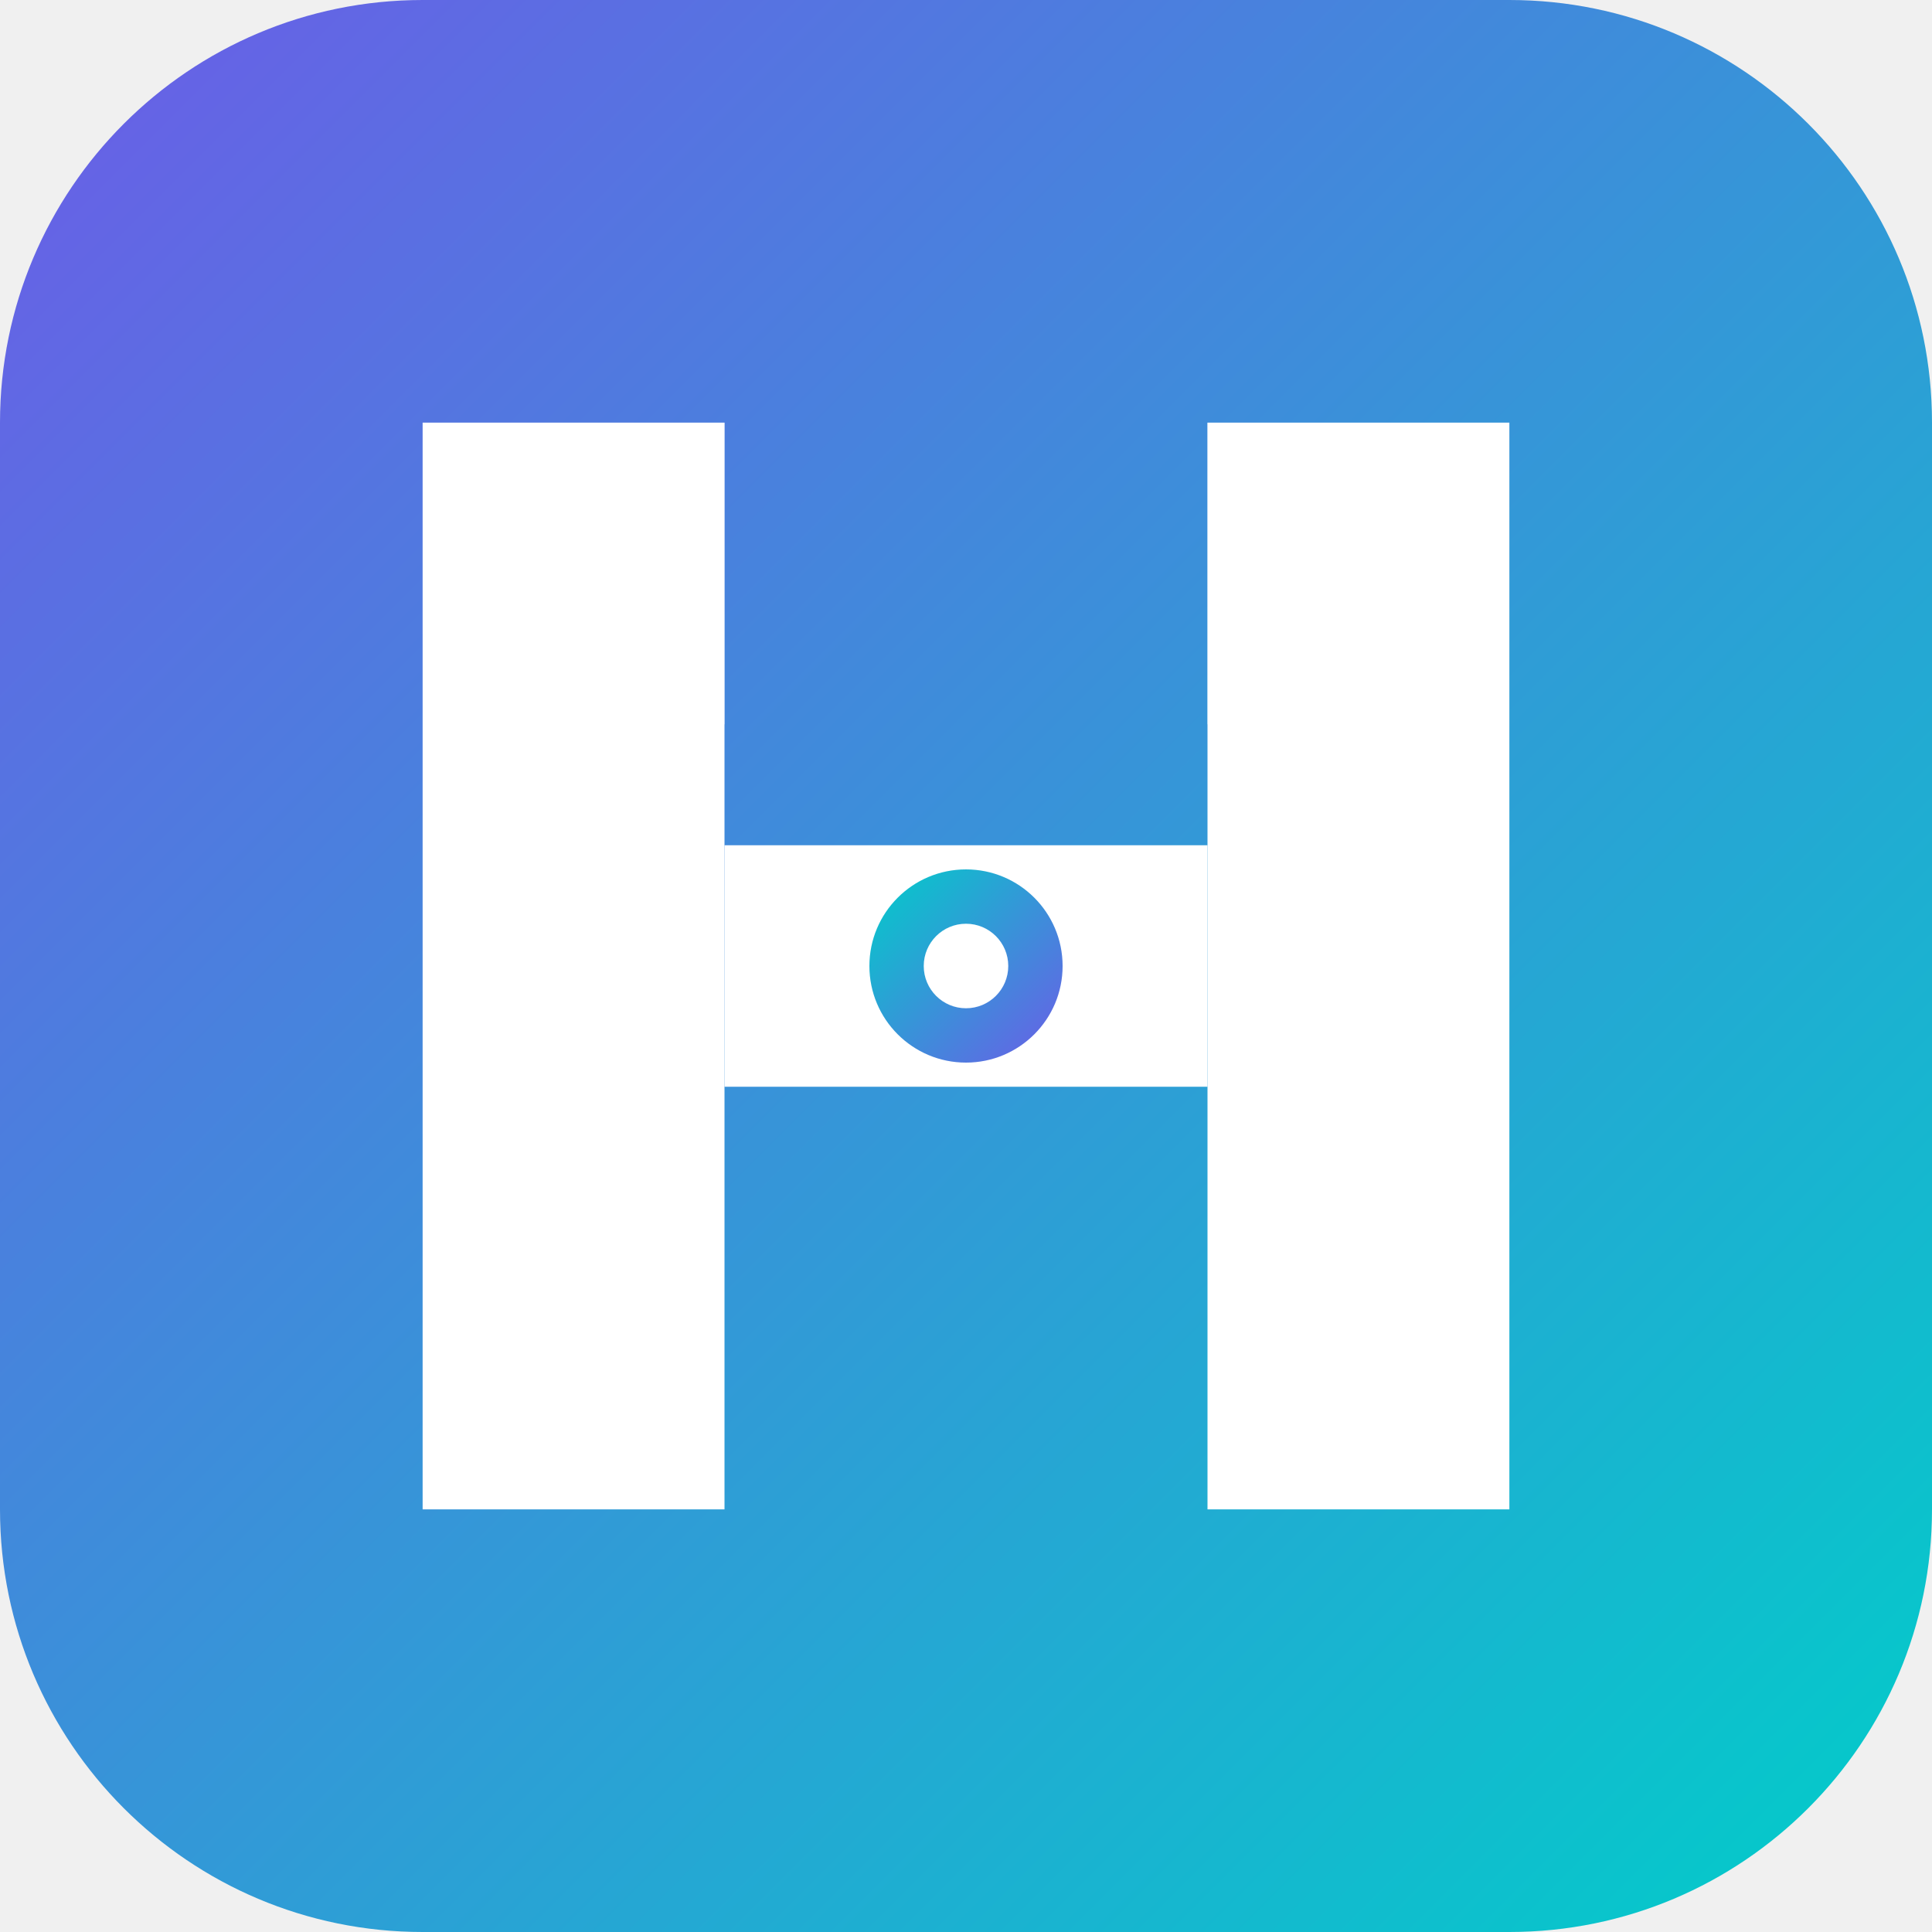
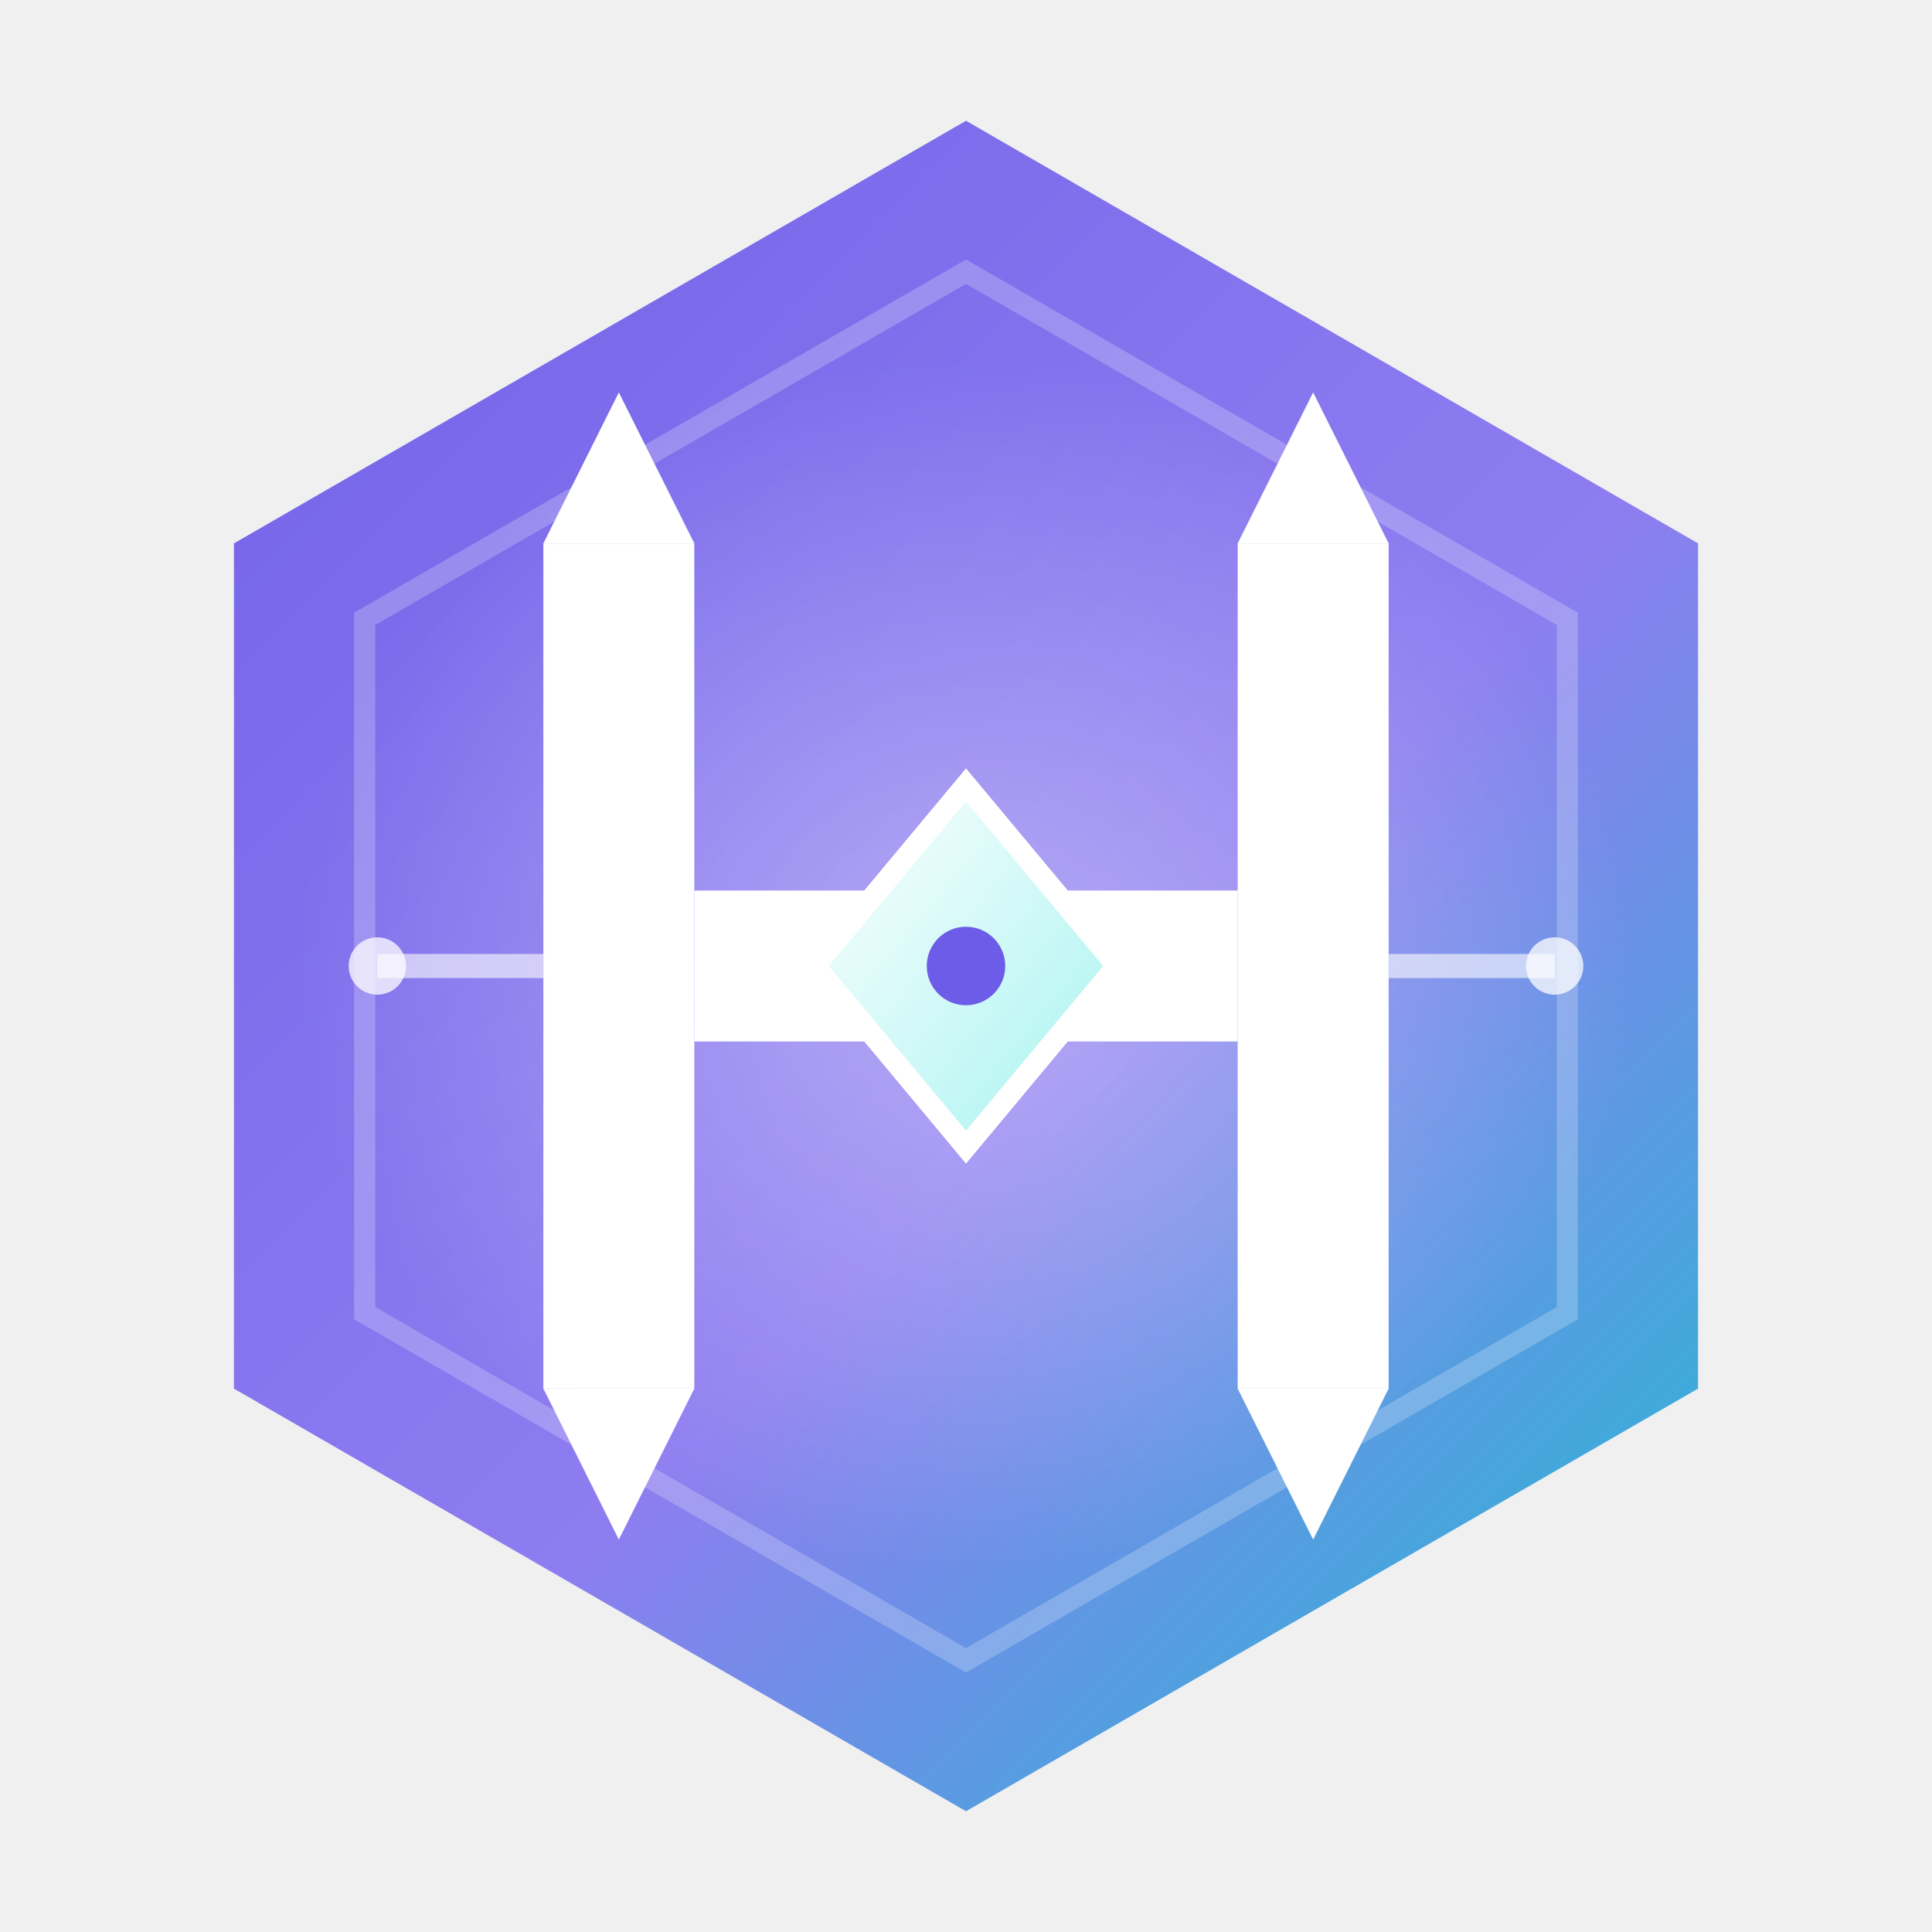
<svg xmlns="http://www.w3.org/2000/svg" viewBox="0 0 64 64" fill="none">
  <defs>
-     <linearGradient id="hadesGrad" x1="0" y1="0" x2="64" y2="64" gradientUnits="userSpaceOnUse">
+     <linearGradient id="hadesBg" x1="0" y1="0" x2="64" y2="64" gradientUnits="userSpaceOnUse">
      <stop offset="0%" stop-color="#6c5ce7" />
+       <stop offset="55%" stop-color="#8e7df0" />
      <stop offset="100%" stop-color="#00cec9" />
    </linearGradient>
    <linearGradient id="hadesNode" x1="0" y1="0" x2="1" y2="1">
-       <stop offset="0%" stop-color="#00cec9" />
-       <stop offset="100%" stop-color="#6c5ce7" />
+       <stop offset="0%" stop-color="#ffffff" />
+       <stop offset="100%" stop-color="#a5f3f0" />
    </linearGradient>
+     <radialGradient id="hadesGlow" cx="0.5" cy="0.5" r="0.5">
+       <stop offset="0%" stop-color="#ffffff" stop-opacity="0.35" />
+       <stop offset="100%" stop-color="#ffffff" stop-opacity="0" />
+     </radialGradient>
  </defs>
-   <rect width="64" height="64" rx="14" fill="url(#hadesGrad)" />
-   <path d="M14 14 L24 14 L24 24 L24 50 L14 50 Z" fill="#ffffff" />
-   <path d="M24 14 L24 24 L18 18 Z" fill="#ffffff" fill-opacity="0.55" />
-   <path d="M40 14 L50 14 L50 50 L40 50 L40 24 Z" fill="#ffffff" />
-   <path d="M40 14 L40 24 L46 18 Z" fill="#ffffff" fill-opacity="0.55" />
-   <rect x="24" y="28" width="16" height="8" fill="#ffffff" />
-   <circle cx="32" cy="32" r="3.2" fill="url(#hadesNode)" />
-   <circle cx="32" cy="32" r="1.4" fill="#ffffff" />
+   <path d="M32 4 L56.25 18 L56.25 46 L32 60 L7.75 46 L7.75 18 Z" fill="url(#hadesBg)" />
+   <ellipse cx="32" cy="32" rx="22" ry="20" fill="url(#hadesGlow)" />
+   <path d="M32 9 L51.92 20.5 L51.92 43.5 L32 55 L12.08 43.5 L12.08 20.5 Z" fill="none" stroke="#ffffff" stroke-opacity="0.22" stroke-width="0.7" />
+   <rect x="18" y="18" width="5" height="28" fill="#ffffff" />
+   <path d="M18 18 L23 18 L20.5 13 Z" fill="#ffffff" />
+   <path d="M18 46 L23 46 L20.5 51 Z" fill="#ffffff" />
+   <rect x="41" y="18" width="5" height="28" fill="#ffffff" />
+   <path d="M41 18 L46 18 L43.5 13 Z" fill="#ffffff" />
+   <path d="M41 46 L46 46 L43.5 51 Z" fill="#ffffff" />
+   <rect x="23" y="29.5" width="6" height="5" fill="#ffffff" />
+   <rect x="35" y="29.5" width="6" height="5" fill="#ffffff" />
+   <path d="M32 26 L37 32 L32 38 L27 32 Z" fill="url(#hadesNode)" stroke="#ffffff" stroke-width="0.7" />
+   <circle cx="32" cy="32" r="1.3" fill="#6c5ce7" />
+   <line x1="12.5" y1="32" x2="18" y2="32" stroke="#ffffff" stroke-opacity="0.6" stroke-width="0.8" />
+   <line x1="46" y1="32" x2="51.5" y2="32" stroke="#ffffff" stroke-opacity="0.6" stroke-width="0.8" />
+   <circle cx="12.5" cy="32" r="0.95" fill="#ffffff" fill-opacity="0.75" />
+   <circle cx="51.5" cy="32" r="0.95" fill="#ffffff" fill-opacity="0.75" />
</svg>
